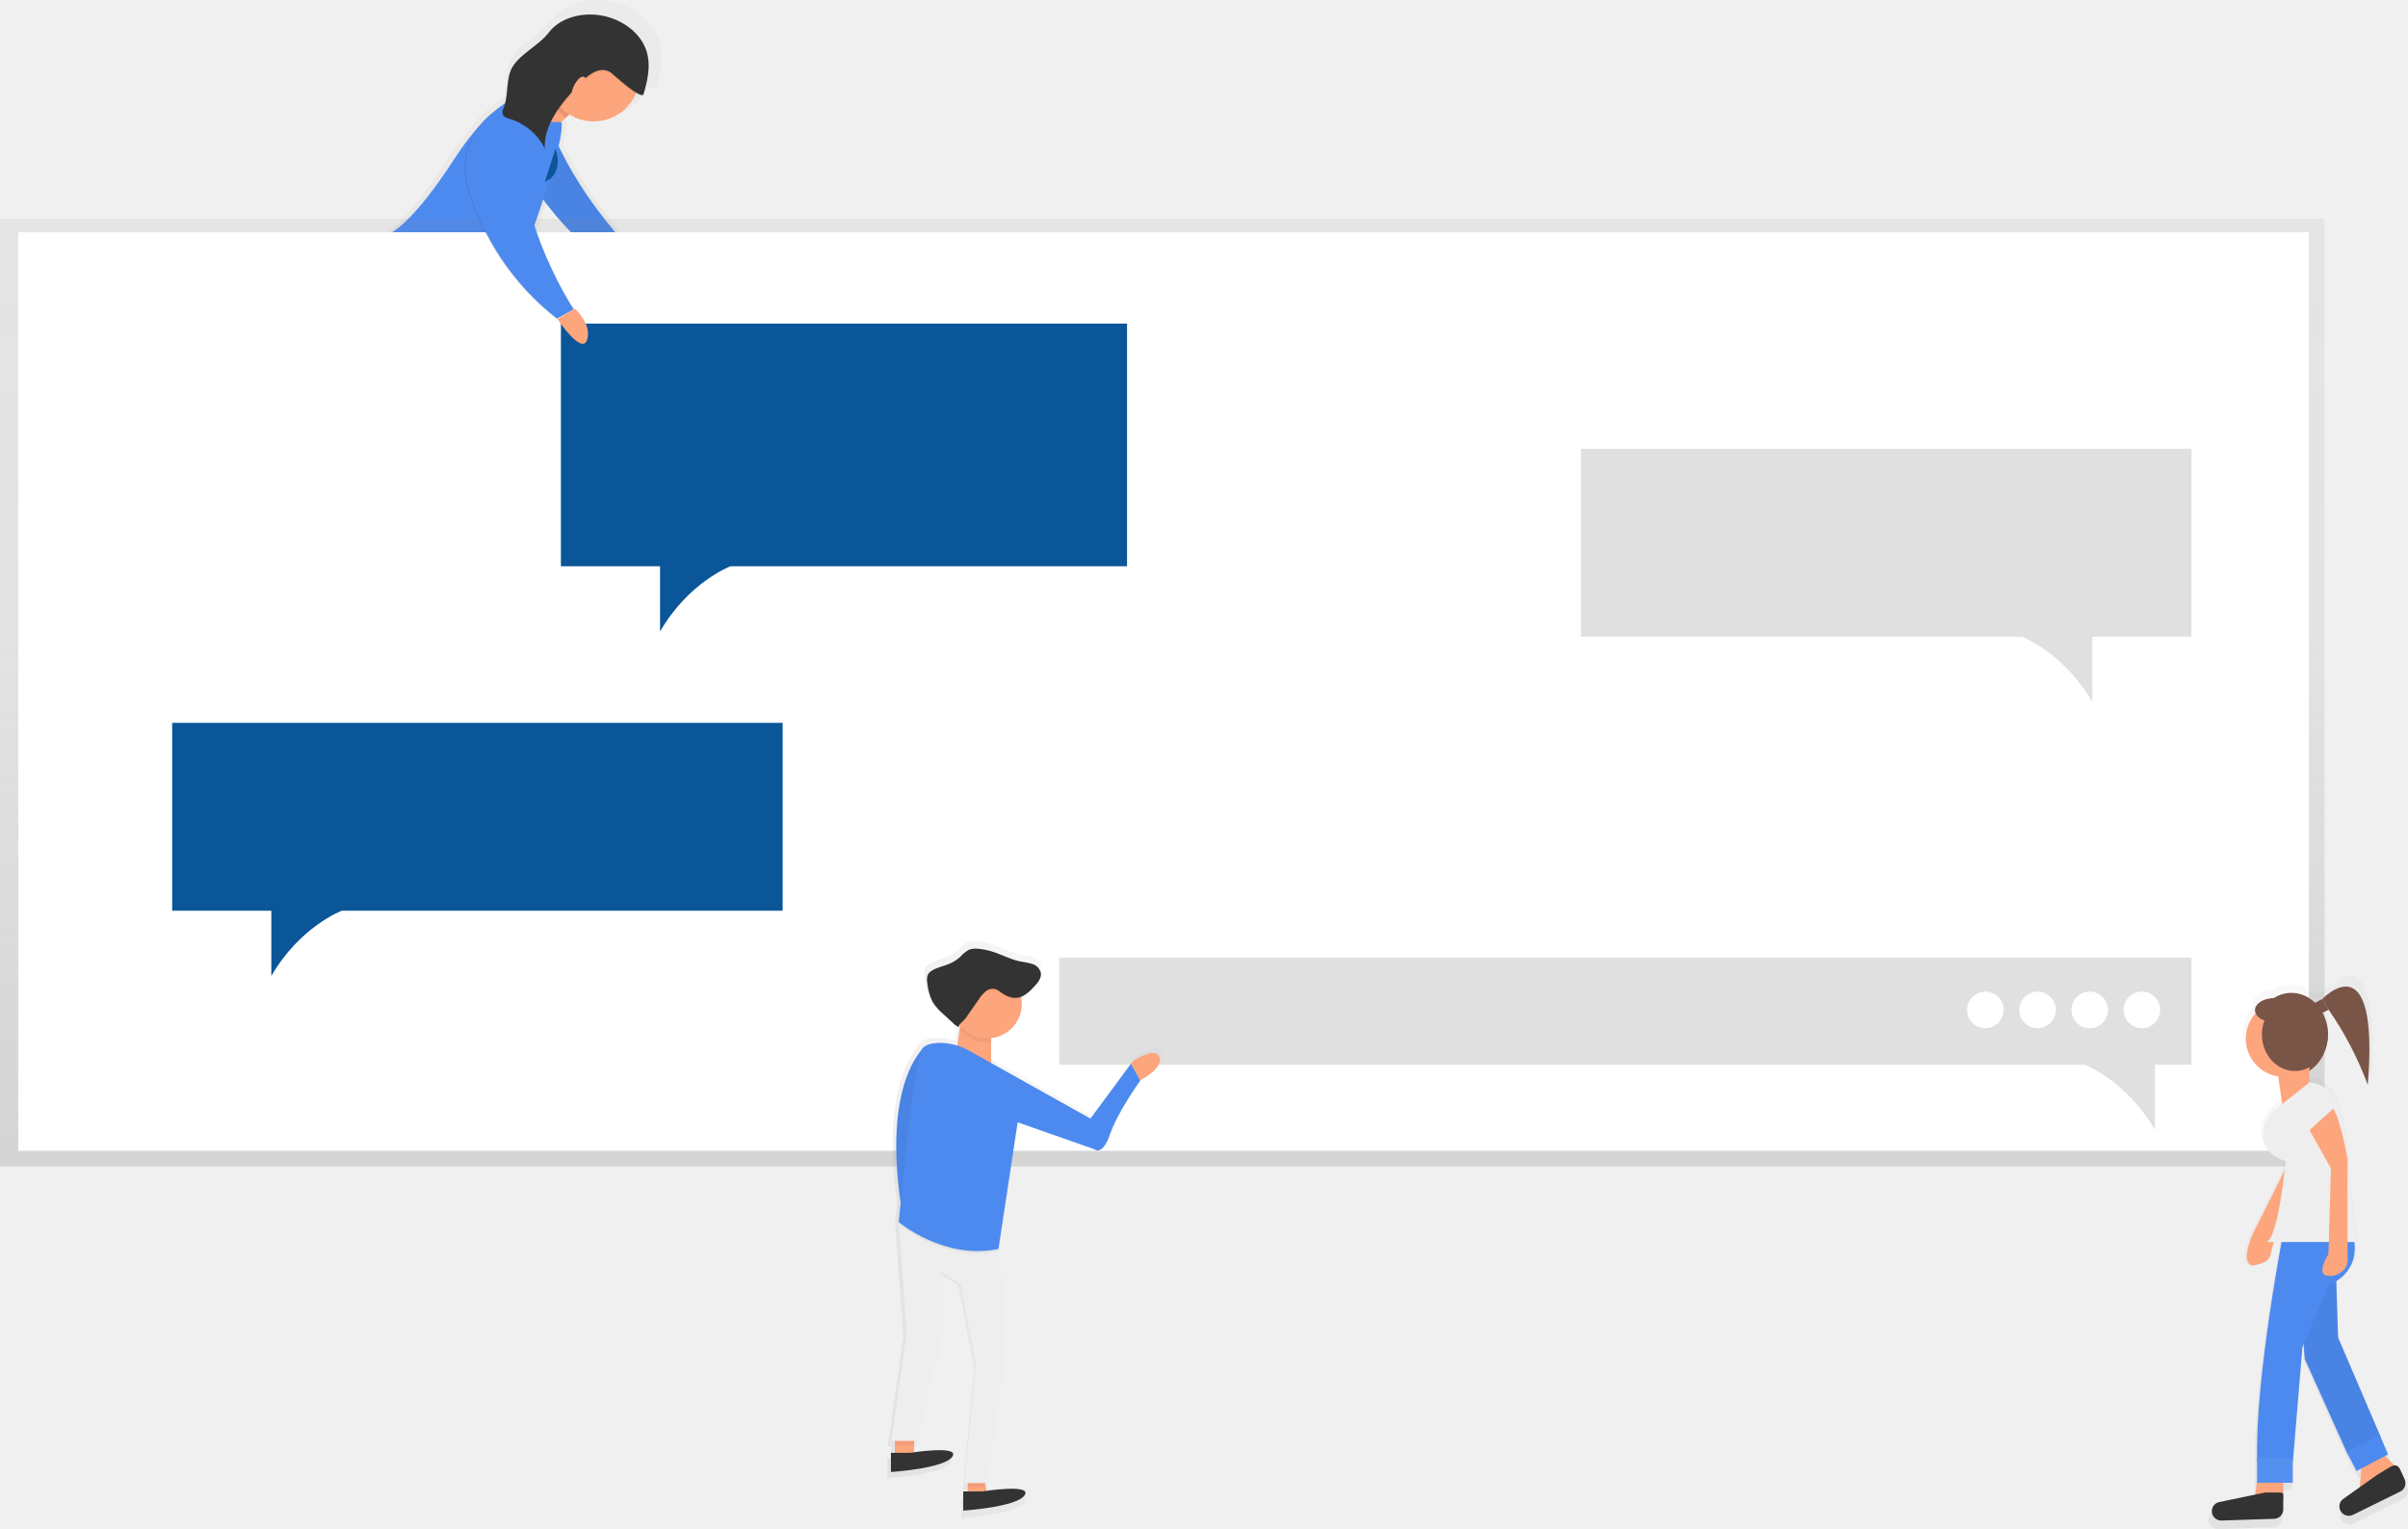
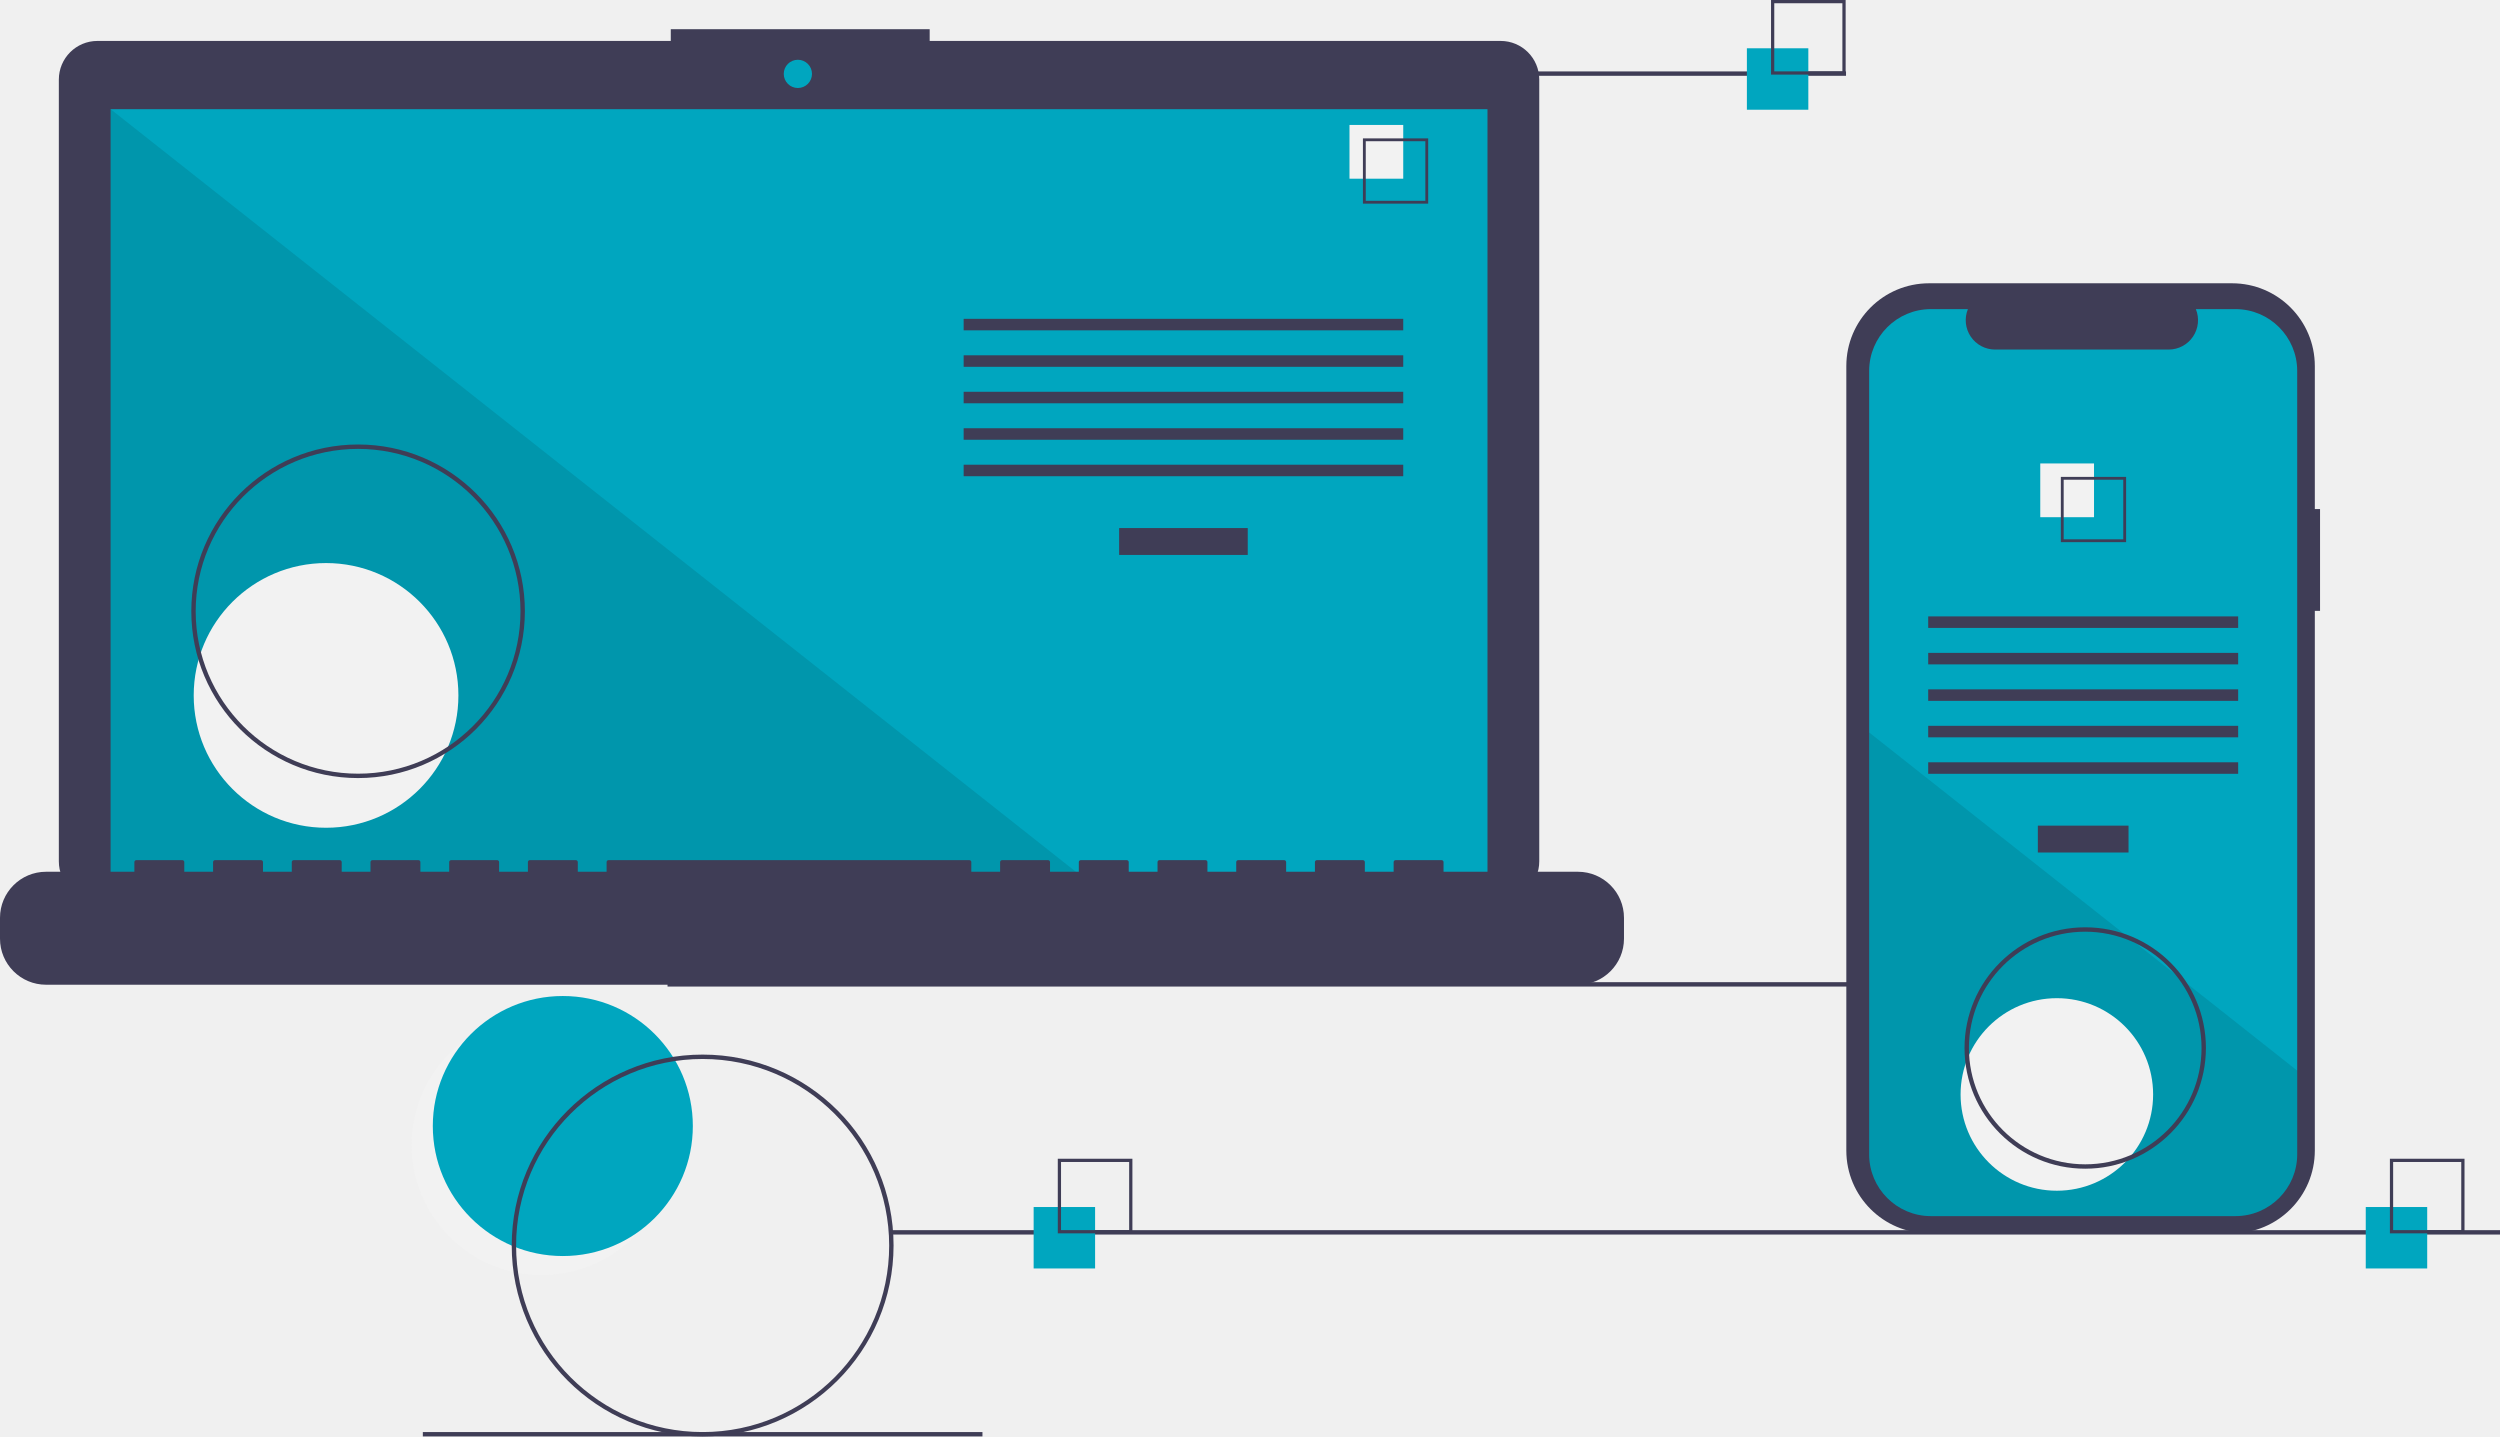
- <svg xmlns="http://www.w3.org/2000/svg" xmlns:xlink="http://www.w3.org/1999/xlink" id="95d739ec-b70d-49d7-99fc-b8ece31a16dc" data-name="Layer 1" width="923" height="585.89" viewBox="0 0 923 585.89">
-   <defs>
-     <linearGradient id="c4984e62-c3a2-4d63-a7f1-72d003cbf332" x1="337.02" y1="284.7" x2="337.02" y2="157.05" gradientUnits="userSpaceOnUse">
-       <stop offset="0" stop-color="gray" stop-opacity="0.25" />
-       <stop offset="0.54" stop-color="gray" stop-opacity="0.12" />
-       <stop offset="1" stop-color="gray" stop-opacity="0.1" />
-     </linearGradient>
-     <linearGradient id="ae1c94bd-8073-45d7-9d65-5e742daca578" x1="277.82" y1="250.69" x2="277.82" y2="249.92" xlink:href="#c4984e62-c3a2-4d63-a7f1-72d003cbf332" />
-     <linearGradient id="d81b2846-b84e-4cfc-aa5a-6d397f959497" x1="445.5" y1="447" x2="445.5" y2="83.79" xlink:href="#c4984e62-c3a2-4d63-a7f1-72d003cbf332" />
-     <linearGradient id="aa3e344a-b185-47a1-8d72-ce117b4596cd" x1="1022.23" y1="742.95" x2="1022.23" y2="530.74" xlink:href="#c4984e62-c3a2-4d63-a7f1-72d003cbf332" />
-     <linearGradient id="019be7ee-c174-4831-83df-34be516e09e3" x1="477.63" y1="628.29" x2="583.5" y2="628.29" xlink:href="#c4984e62-c3a2-4d63-a7f1-72d003cbf332" />
-   </defs>
-   <g opacity="0.5">
-     <path d="M353.32,212.24c1-4.57,1.57-8.3,1.16-10.18l-.41.06.63-.28,1.7-1.57.05,0,1.4-1.29a19.31,19.31,0,0,0,27.94-8.82c1.69,1,3,1.43,3.22.55a42.78,42.78,0,0,0,2.08-12.39,20.46,20.46,0,0,0-.47-4.45c-2.13-9.49-11.86-15.85-21.54-16.75-7.43-.69-15.55,1.62-20.05,7.57-3.9,5.16-11.57,8.62-15,14.1-2.77,4.42-1.91,10.35-3.22,15.44a45.57,45.57,0,0,0-4.1,3,29.19,29.19,0,0,0-7.93,7.86,112.53,112.53,0,0,0-9.26,12.42c-14.86,22.83-23.86,30.25-28.93,32.35l42.62.27a107.59,107.59,0,0,0,29,34.48l.26-.14.18.15,7.06-3.91a156.05,156.05,0,0,1-16.56-35.25c1-2.8,2.29-6.6,3.67-10.82,9.82,13.22,24.07,27.66,43.48,36.48l3.15-5.6S368.36,243.66,353.32,212.24Z" transform="translate(-137.5 -157.05)" fill="url(#c4984e62-c3a2-4d63-a7f1-72d003cbf332)" />
-     <path d="M280.61,250l-5.57,0S276.57,251.62,280.61,250Z" transform="translate(-137.5 -157.05)" fill="url(#ae1c94bd-8073-45d7-9d65-5e742daca578)" />
-   </g>
-   <path d="M343.34,230.23c9,12.88,22.71,27.77,42,36.56l2.87-5.11s-34-29.72-43.95-68.58l-1,.87C334.78,201.35,334.78,217.95,343.34,230.23Z" transform="translate(-137.5 -157.05)" fill="#4d8af0" />
-   <path d="M343.34,230.23c9,12.88,22.71,27.77,42,36.56l2.87-5.11s-34-29.72-43.95-68.58l-1,.87C334.78,201.35,334.78,217.95,343.34,230.23Z" transform="translate(-137.5 -157.05)" opacity="0.05" />
-   <polygon points="210.07 31.31 203.45 35.15 196.16 46.33 206.56 50.41 215.41 46.46 221.46 40.88 210.07 31.31" fill="#fda57d" />
-   <path d="M341.14,192.81s-12.48-1-29.44,25.08c-24.35,37.41-31.47,29.48-31.47,29.48l60.56.38s13.47-36.82,11.91-44C352.71,203.71,341.06,206,341.14,192.81Z" transform="translate(-137.5 -157.05)" fill="#4d8af0" />
-   <path d="M347.39,188.23c.73,5.29,2.77,11.17,7.12,13.88l3.24-3-10.36-10.9Z" transform="translate(-137.5 -157.05)" opacity="0.1" />
-   <circle cx="365.05" cy="185.94" r="17.65" transform="translate(39.3 392.75) rotate(-89.64)" fill="#fda57d" />
-   <path d="M384.22,193.39c1.38-4.87,2.58-10,1.47-15-1.95-8.66-10.82-14.46-19.65-15.28-6.78-.63-14.19,1.48-18.29,6.91-3.56,4.7-4.14,11.06-7.27,16.06-2.9,4.63-7.85,7.88-10,12.89a3.13,3.13,0,0,0-.3,2.19c.39,1.15,1.76,1.55,2.92,1.9a21.89,21.89,0,0,1,13.22,11.18c-.33-9.36,6.43-17.29,12.81-24.14,3-3.2,8-7.9,12.5-4.91C372.24,185.67,383.46,196.07,384.22,193.39Z" transform="translate(-137.5 -157.05)" opacity="0.1" />
-   <path d="M350.44,213.92s3.55,9.65-4.09,12.81" transform="translate(-137.5 -157.05)" fill="#0a5698" />
-   <rect y="83.79" width="891" height="363.21" fill="url(#d81b2846-b84e-4cfc-aa5a-6d397f959497)" />
-   <rect x="7" y="89" width="878" height="352" fill="#fff" />
-   <path d="M352.5,281.05v93h38v25c11-19,27-25,27-25h152v-93Z" transform="translate(-137.5 -157.05)" fill="#0a5698" />
-   <path d="M203.5,434.05v72h38v25c11-19,27-25,27-25h169v-72Z" transform="translate(-137.5 -157.05)" fill="#0a5698" />
-   <path d="M977.5,329.05v72h-38v25c-11-19-27-25-27-25h-169v-72Z" transform="translate(-137.5 -157.05)" fill="#e0e0e0" />
-   <path d="M977.5,524.05v41h-14v25c-11-19-27-25-27-25h-393v-41Z" transform="translate(-137.5 -157.05)" fill="#e0e0e0" />
-   <circle cx="821" cy="387" r="7" fill="#fff" />
-   <circle cx="801" cy="387" r="7" fill="#fff" />
-   <circle cx="781" cy="387" r="7" fill="#fff" />
-   <circle cx="761" cy="387" r="7" fill="#fff" />
-   <path d="M316.6,229a98.19,98.19,0,0,0,34,50.14l6.44-3.57s-27.42-40.68-19.14-80.34l-1.76.41A26.59,26.59,0,0,0,316.6,229Z" transform="translate(-137.5 -157.05)" opacity="0.1" />
-   <path d="M317,229a98.19,98.19,0,0,0,34,50.14l6.44-3.57S330,234.85,338.32,195.19l-1.76.41A26.59,26.59,0,0,0,317,229Z" transform="translate(-137.5 -157.05)" fill="#4d8af0" />
-   <path d="M384.22,193c1.38-4.87,2.58-10,1.47-15-1.95-8.66-10.82-14.46-19.65-15.28-6.78-.63-14.19,1.48-18.29,6.91-3.56,4.7-10.55,7.86-13.68,12.86-2.9,4.63-1.44,11.07-3.62,16.09a3.13,3.13,0,0,0-.3,2.19c.39,1.15,1.76,1.55,2.92,1.9a21.89,21.89,0,0,1,13.22,11.18c-.33-9.36,6.43-17.29,12.81-24.14,3-3.2,8-7.9,12.5-4.91C372.24,185.27,383.46,195.67,384.22,193Z" transform="translate(-137.5 -157.05)" fill="#333" />
-   <path d="M351.17,279.31s9.34,14,11.35,8-4.67-12-4.67-12Z" transform="translate(-137.5 -157.05)" fill="#fda57d" />
-   <ellipse cx="359.37" cy="190.7" rx="4.67" ry="2" transform="translate(-109.45 269.74) rotate(-63.43)" fill="#fda57d" />
-   <g opacity="0.5">
-     <path d="M1032.94,539.2c10.78,17.8,13.5,31.58,13.5,31.58,3.2-57-14.15-36.7-15.83-35.74l0-.07-5.8,3.35a13.34,13.34,0,0,0-9.33-3.93,13,13,0,0,0-7,2.07c-4.13.1-7.43,2.2-7.43,4.8a3.13,3.13,0,0,0,.26,1.22,15,15,0,0,0,8.95,24.95l1.53,10.88-2.42,1.9a13.37,13.37,0,0,0-5.16,9.69c-.23,4,1.43,8.64,9,11,0,0-.13,1.39-.38,3.59l-12.8,25.6s-5.12,11.73.37,12.08c7.89-1.37,6.52-4.46,7.55-7.21l.6-2h3c-2.45,13.4-10.45,59.48-9.65,86.62v7.85l-.51,3.89-14.74,4.42a3.71,3.71,0,0,0,1.19,7.26l20.83-.69a3.71,3.71,0,0,0,3.58-3.7V728H1016v-8.47l3.77-45.19.49-1.16.45,5.87,16.95,37.66,3.77,6.59,1.64-.88-.52,6.19-6.86,6a3.71,3.71,0,0,0-.95,4.32h0a3.71,3.71,0,0,0,5,1.8l18.7-9.2a3.71,3.71,0,0,0,1.74-4.85l-1.65-3.65a3.69,3.69,0,0,0-2.58-2.08l-3.54-3.54,1.22-.66-2.82-6.59-16.95-39.54-.7-22.26a15.07,15.07,0,0,0,7.14-15.41h1.09s-2.4-14-3.65-29.19l-.12-1.48V600s-.13-.72-.35-1.88c-1.33-15-3.39-27-14.63-28.33l-.08.07v-4.63a17,17,0,0,0,7.29-14.31,18.14,18.14,0,0,0-2.18-8.68l5.25-3Z" transform="translate(-137.5 -157.05)" fill="url(#aa3e344a-b185-47a1-8d72-ce117b4596cd)" />
-   </g>
-   <ellipse cx="878.33" cy="396.43" rx="13.98" ry="15.97" fill="#795548" />
-   <polygon points="875.2 566.37 875.2 574.59 864.24 574.59 865.15 567.59 875.2 566.37" fill="#fda57d" />
-   <path d="M1042.83,717l-.91,11h.61a17.6,17.6,0,0,0,11.7-4.45l3.21-2.86-8.22-8.22Z" transform="translate(-137.5 -157.05)" fill="#fda57d" />
-   <polygon points="882.5 508.85 883.41 520.72 899.85 557.24 912.63 550.85 896.2 512.5 895.28 483.29 880.67 483.29 882.5 508.85" fill="#4d8af0" />
-   <polygon points="882.5 508.85 883.41 520.72 899.85 557.24 912.63 550.85 896.2 512.5 895.28 483.29 880.67 483.29 882.5 508.85" opacity="0.05" />
-   <path d="M1016.35,599.26l-15.52,31s-5,11.38.36,11.71c7.65-1.33,6.32-4.33,7.32-7l9.66-33Z" transform="translate(-137.5 -157.05)" fill="#fda57d" />
-   <circle cx="875.45" cy="398.06" r="14.61" fill="#fda57d" />
-   <polygon points="885.24 419.38 875 424.72 872.46 406.6 885.24 406.6 885.24 419.38" fill="#fda57d" />
-   <path d="M1012.7,629.39s-11,56.6-10,87.65h13.69l3.65-43.82,10-23.74s13.69-4.56,9.13-20.09Z" transform="translate(-137.5 -157.05)" fill="#4d8af0" />
-   <rect x="865.15" y="558.7" width="13.69" height="9.49" fill="#4d8af0" />
-   <rect x="865.15" y="558.7" width="13.69" height="9.49" fill="#fff" opacity="0.05" />
-   <polygon points="899.48 556.39 903.28 563.69 915.37 557.32 912.14 549.82 899.48 556.39" fill="#4d8af0" />
-   <path d="M1005.06,729.14l-17.19,3.56a3.59,3.59,0,0,0-2.56,3.44h0a3.59,3.59,0,0,0,3.71,3.59l20.2-.67a3.59,3.59,0,0,0,3.47-3.59v-3.88c0-2,.39-2.59-1.59-2.59h-5A3.59,3.59,0,0,0,1005.06,729.14Z" transform="translate(-137.5 -157.05)" fill="#333" />
-   <path d="M1022.82,571.79l-12.9,10.15a13,13,0,0,0-5,9.4c-.22,3.9,1.39,8.38,8.69,10.66,0,0-2.74,29.22-7.3,31H1041s-2.33-13.53-3.53-28.3C1036.07,587.66,1035.06,573.26,1022.82,571.79Z" transform="translate(-137.5 -157.05)" fill="#eee" />
-   <path d="M1022.74,590.13l8.22,14.61L1030,637.6s-4.56,7.3-.91,8.22,9.13-1.83,8.22-7.3V601.08s-2.74-15.52-5.48-19.17Z" transform="translate(-137.5 -157.05)" fill="#fda57d" />
-   <path d="M1049,722l-13.56,9.61a3.59,3.59,0,0,0-.92,4.19h0a3.59,3.59,0,0,0,4.86,1.75l18.14-8.92a3.59,3.59,0,0,0,1.69-4.7l-1.6-3.54c-.82-1.81-1.8-2.2-3.61-1.38l-5,3C1048.68,722.14,1049.26,721.77,1049,722Z" transform="translate(-137.5 -157.05)" fill="#333" />
-   <polygon points="892.59 386.91 889.28 388.55 886.95 384.51 890.22 382.76 892.59 386.91" fill="#795548" />
-   <path d="M1027.72,539.82s21.92-23.1,17.37,33a129.42,129.42,0,0,0-15-28.82Z" transform="translate(-137.5 -157.05)" fill="#795548" />
-   <ellipse cx="879.66" cy="396.43" rx="12.65" ry="13.98" fill="#795548" />
-   <ellipse cx="871.84" cy="387.11" rx="7.49" ry="4.66" fill="#795548" />
-   <g opacity="0.5">
-     <path d="M583.33,560.38c-1.51-4.53-10.49,1.59-10.49,1.59l-.74,1-16,21.57L517.06,562.7v-9.78a13.58,13.58,0,0,0,11.88-15.8,14.73,14.73,0,0,0,5-4c1.36-1.45,2.82-3.2,2.68-5.13a3.56,3.56,0,0,0-.05-.92,4.92,4.92,0,0,0-3.34-3.38,31.8,31.8,0,0,0-4.86-1c-3.87-.76-7.37-2.78-11.15-3.93a25.37,25.37,0,0,0-5.27-1,7.68,7.68,0,0,0-3.79.42,13,13,0,0,0-3.25,2.67,14.78,14.78,0,0,1-4.26,2.77c-2.34,1-5,1.4-7.08,2.81a4.17,4.17,0,0,0-1.43,1.43,3.89,3.89,0,0,0-.38,2,10.19,10.19,0,0,0,.14,1.84,20.57,20.57,0,0,0,2.11,7.52,21.26,21.26,0,0,0,4.26,4.78l3.55,3.25a8,8,0,0,0,2.44,1.81,1.87,1.87,0,0,1,.55-1.34l-1.15,8a23.26,23.26,0,0,0-6.6-1c-3,0-6.07.51-7.4,2.57a2.85,2.85,0,0,0-.2.39c-4.16,4.94-13.7,20.94-8.09,59.79-.48,4.75-.77,7.76-.77,7.76l0,.48,0,.36.06.05,3.12,42.9-6,42.28h1.34v4.7h-1.51v7.55s21-1.34,24.16-6c2.65-3.9-10.54-2.37-15.1-1.73V713h.08v-1.59h1.59l6-28.69c6.21-10.74,3-37.58,3-37.58l7.55,4.53,6,31.54L506.49,728h1.34v3.27h-1.76v7.55s21-1.34,24.16-6c2.64-3.9-10.53-2.37-15.1-1.73l-.51-3h.92l6-42.28c3-11.45-1.08-45.07-1.62-49.37l7.49-49.45-.11-.14.11-.7,30.2,10.57s3,3,6.12-6c2.9-8.39,10.86-19.64,11.89-21.07l.11-.15S584.84,564.91,583.33,560.38Z" transform="translate(-137.5 -157.05)" fill="url(#019be7ee-c174-4831-83df-34be516e09e3)" />
-   </g>
-   <polygon points="342.99 550.68 342.99 558.03 350.34 558.03 350.34 547.74 342.99 550.68" fill="#fda57d" />
-   <polygon points="370.93 565.39 370.93 574.21 378.28 572.74 376.81 563.92 370.93 565.39" fill="#fda57d" />
-   <path d="M492.33,557.83s-17.56,13.15-8.9,64.62Z" transform="translate(-137.5 -157.05)" fill="#4d8af0" />
-   <path d="M492.33,557.83s-17.56,13.15-8.9,64.62Z" transform="translate(-137.5 -157.05)" opacity="0.05" />
-   <polygon points="377.63 569.88 376.89 565.47 371.01 566.94 371.01 569.88 377.63 569.88" opacity="0.05" />
-   <polygon points="343.07 553.71 350.42 553.71 350.42 549.29 343.07 552.23 343.07 553.71" opacity="0.05" />
-   <polygon points="368.15 392.04 366.68 402.33 379.91 409.69 379.91 394.98 368.15 392.04" fill="#fda57d" />
-   <path d="M479.18,709.21,485.06,668,482,625.39l38.23,10.29s4.74,36.6,1.63,48.52l-5.88,41.17h-8.82l4.41-45.58-5.88-30.72-7.35-4.41s3.1,26.14-2.94,36.6l-5.88,27.94Z" transform="translate(-137.5 -157.05)" fill="#eee" />
-   <path d="M581.95,562.16c-1.47-4.41-10.21,1.55-10.21,1.55l-.72,1,3.47,6.45.11-.15S583.42,566.57,581.95,562.16Z" transform="translate(-137.5 -157.05)" fill="#fda57d" />
-   <path d="M505.49,558.57s-11.76-3.1-14.7,1.47S482,626.21,482,626.21s17.48,14.7,38.23,10.29L527.54,588Z" transform="translate(-137.5 -157.05)" opacity="0.05" />
-   <path d="M555.48,585.69l-46.48-26a23.2,23.2,0,0,0-11-3c-2.94,0-5.92.5-7.2,2.5-2.94,4.57-8.82,66.17-8.82,66.17s17.48,14.7,38.23,10.29l7.35-48.52L557,597.45s2.94,2.94,6-5.8c2.82-8.17,10.57-19.12,11.57-20.52L571,564.69Z" transform="translate(-137.5 -157.05)" fill="#4d8af0" />
-   <path d="M505.45,551.38a13.21,13.21,0,0,0,10.41,5.07,13.36,13.36,0,0,0,1.47-.08V553.5l-11.76-2.94Z" transform="translate(-137.5 -157.05)" opacity="0.05" />
-   <circle cx="378.44" cy="384.69" r="13.23" fill="#fda57d" />
-   <path d="M479,713.78v7.35s20.42-1.31,23.53-5.88-16.17-1.47-16.17-1.47Z" transform="translate(-137.5 -157.05)" fill="#333" />
-   <path d="M506.71,728.57v7.35s20.42-1.31,23.53-5.88-16.17-1.47-16.17-1.47Z" transform="translate(-137.5 -157.05)" fill="#333" />
-   <path d="M507.55,547.81l5.17-7.4a12.64,12.64,0,0,1,2.62-3,4.28,4.28,0,0,1,3.77-.84,7.67,7.67,0,0,1,2.06,1.25c1.93,1.41,4.31,2.45,6.66,2s4.35-2.36,6.06-4.19c1.42-1.51,2.95-3.36,2.56-5.4A4.79,4.79,0,0,0,533.2,527a31,31,0,0,0-4.73-1c-3.77-.74-7.18-2.71-10.86-3.82a24.7,24.7,0,0,0-5.13-1,7.48,7.48,0,0,0-3.69.41,12.65,12.65,0,0,0-3.16,2.6,14.39,14.39,0,0,1-4.15,2.7c-2.28,1-4.82,1.37-6.89,2.73A4.06,4.06,0,0,0,493.2,531a5.32,5.32,0,0,0-.24,3.28,20,20,0,0,0,2.06,7.32,20.7,20.7,0,0,0,4.14,4.65l3.45,3.17a7.76,7.76,0,0,0,2.38,1.76C504.84,550.08,506.9,548.74,507.55,547.81Z" transform="translate(-137.5 -157.05)" opacity="0.05" />
-   <path d="M507.55,547.32l5.17-7.4a12.64,12.64,0,0,1,2.62-3,4.28,4.28,0,0,1,3.77-.84,7.67,7.67,0,0,1,2.06,1.25c1.93,1.41,4.31,2.45,6.66,2s4.35-2.36,6.06-4.19c1.42-1.51,2.95-3.36,2.56-5.4a4.79,4.79,0,0,0-3.25-3.29,31,31,0,0,0-4.73-1c-3.77-.74-7.18-2.71-10.86-3.82a24.7,24.7,0,0,0-5.13-1,7.48,7.48,0,0,0-3.69.41,12.65,12.65,0,0,0-3.16,2.6,14.39,14.39,0,0,1-4.15,2.7c-2.28,1-4.82,1.37-6.89,2.73a4.06,4.06,0,0,0-1.39,1.39,5.32,5.32,0,0,0-.24,3.28,20,20,0,0,0,2.06,7.32,20.7,20.7,0,0,0,4.14,4.65l3.45,3.17a7.76,7.76,0,0,0,2.38,1.76C504.84,549.59,506.9,548.25,507.55,547.32Z" transform="translate(-137.5 -157.05)" fill="#333" />
+ <svg xmlns="http://www.w3.org/2000/svg" id="b6117b06-2b45-45bc-b789-4a82ab6612dd" data-name="Layer 1" width="1139.171" height="654.543" viewBox="0 0 1139.171 654.543">
+   <circle cx="246.827" cy="521.765" r="59.243" fill="#f2f2f2" />
+   <circle cx="256.46" cy="513.095" r="59.243" fill="#00a6bf" />
+   <rect x="304.171" y="447.543" width="733" height="2" fill="#3f3d56" />
+   <path d="M714.207,141.381H454.038v-5.362h-117.971v5.362H74.825a17.599,17.599,0,0,0-17.599,17.599V515.231a17.599,17.599,0,0,0,17.599,17.599H714.207a17.599,17.599,0,0,0,17.599-17.599V158.979A17.599,17.599,0,0,0,714.207,141.381Z" transform="translate(-30.41456 -122.7284)" fill="#3f3d56" />
+   <rect x="50.406" y="49.754" width="627.391" height="353.913" fill="#00a6bf" />
+   <circle cx="363.565" cy="33.667" r="6.435" fill="#00a6bf" />
+   <polygon points="498.374 403.667 50.406 403.667 50.406 49.754 498.374 403.667" opacity="0.1" />
+   <circle cx="148.574" cy="316.876" r="60.307" fill="#f2f2f2" />
+   <rect x="509.953" y="240.622" width="58.605" height="12.246" fill="#3f3d56" />
+   <rect x="439.102" y="145.279" width="200.307" height="5.248" fill="#3f3d56" />
+   <rect x="439.102" y="161.898" width="200.307" height="5.248" fill="#3f3d56" />
+   <rect x="439.102" y="178.518" width="200.307" height="5.248" fill="#3f3d56" />
+   <rect x="439.102" y="195.137" width="200.307" height="5.248" fill="#3f3d56" />
+   <rect x="439.102" y="211.756" width="200.307" height="5.248" fill="#3f3d56" />
+   <rect x="614.917" y="56.934" width="24.492" height="24.492" fill="#f2f2f2" />
+   <path d="M681.195,215.525h-29.74v-29.74h29.74Zm-28.447-1.293h27.154V187.078H652.748Z" transform="translate(-30.41456 -122.7284)" fill="#3f3d56" />
+   <path d="M749.422,519.96H688.192v-4.412a.875.875,0,0,0-.875-.875h-20.993a.875.875,0,0,0-.875.875v4.412H652.329v-4.412a.875.875,0,0,0-.875-.875H630.462a.875.875,0,0,0-.875.875v4.412H616.467v-4.412a.875.875,0,0,0-.875-.875H594.599a.875.875,0,0,0-.875.875v4.412H580.604v-4.412a.875.875,0,0,0-.875-.875H558.736a.875.875,0,0,0-.875.875v4.412H544.741v-4.412a.875.875,0,0,0-.875-.875H522.873a.875.875,0,0,0-.875.875v4.412H508.878v-4.412a.875.875,0,0,0-.875-.875h-20.993a.875.875,0,0,0-.875.875v4.412H473.015v-4.412a.875.875,0,0,0-.875-.875H307.696a.875.875,0,0,0-.875.875v4.412H293.701v-4.412a.875.875,0,0,0-.875-.875H271.833a.875.875,0,0,0-.875.875v4.412H257.838v-4.412a.875.875,0,0,0-.875-.875h-20.993a.875.875,0,0,0-.875.875v4.412H221.975v-4.412a.875.875,0,0,0-.875-.875H200.107a.875.875,0,0,0-.875.875v4.412H186.112v-4.412a.875.875,0,0,0-.875-.875H164.244a.875.875,0,0,0-.875.875v4.412H150.249v-4.412a.875.875,0,0,0-.875-.875H128.381a.875.875,0,0,0-.875.875v4.412H114.386v-4.412a.875.875,0,0,0-.875-.875H92.519a.875.875,0,0,0-.875.875v4.412H51.407a20.993,20.993,0,0,0-20.993,20.993v9.492A20.993,20.993,0,0,0,51.407,571.438H749.422a20.993,20.993,0,0,0,20.993-20.993v-9.492A20.993,20.993,0,0,0,749.422,519.96Z" transform="translate(-30.41456 -122.7284)" fill="#3f3d56" />
+   <path d="M193.586,477.272a76,76,0,1,1,76-76A76.086,76.086,0,0,1,193.586,477.272Zm0-150a74,74,0,1,0,74,74A74.084,74.084,0,0,0,193.586,327.272Z" transform="translate(-30.41456 -122.7284)" fill="#3f3d56" />
+   <rect x="586.171" y="32.543" width="255" height="2" fill="#3f3d56" />
+   <rect x="406.171" y="560.543" width="733" height="2" fill="#3f3d56" />
+   <rect x="192.672" y="652.543" width="255" height="2" fill="#3f3d56" />
+   <rect x="471" y="550" width="28" height="28" fill="#00a6bf" />
+   <path d="M546.415,684.728h-34v-34h34Zm-32.522-1.478H544.936V652.207H513.893Z" transform="translate(-30.41456 -122.7284)" fill="#3f3d56" />
+   <rect x="796" y="22" width="28" height="28" fill="#00a6bf" />
+   <path d="M871.415,156.728h-34v-34h34Zm-32.522-1.478H869.936V124.207H838.893Z" transform="translate(-30.41456 -122.7284)" fill="#3f3d56" />
+   <rect x="1078" y="550" width="28" height="28" fill="#00a6bf" />
+   <path d="M1153.415,684.728h-34v-34h34Zm-32.522-1.478h31.043V652.207h-31.043Z" transform="translate(-30.41456 -122.7284)" fill="#3f3d56" />
+   <path d="M1087.586,354.687h-2.379V289.525a37.714,37.714,0,0,0-37.714-37.714H909.44A37.714,37.714,0,0,0,871.726,289.525V647.006A37.714,37.714,0,0,0,909.44,684.72h138.053a37.714,37.714,0,0,0,37.714-37.714V401.07h2.379Z" transform="translate(-30.41456 -122.7284)" fill="#3f3d56" />
+   <path d="M1077.176,291.742v356.96a28.165,28.165,0,0,1-28.16,28.17H910.296a28.165,28.165,0,0,1-28.16-28.17v-356.96a28.163,28.163,0,0,1,28.16-28.16h16.83a13.379,13.379,0,0,0,12.39,18.43h79.09a13.379,13.379,0,0,0,12.39-18.43h18.02A28.163,28.163,0,0,1,1077.176,291.742Z" transform="translate(-30.41456 -122.7284)" fill="#00a6bf" />
+   <rect x="928.58" y="376.218" width="41.324" height="12.246" fill="#3f3d56" />
+   <rect x="878.621" y="280.875" width="141.24" height="5.248" fill="#3f3d56" />
+   <rect x="878.621" y="297.494" width="141.24" height="5.248" fill="#3f3d56" />
+   <rect x="878.621" y="314.114" width="141.24" height="5.248" fill="#3f3d56" />
+   <rect x="878.621" y="330.733" width="141.24" height="5.248" fill="#3f3d56" />
+   <rect x="878.621" y="347.352" width="141.24" height="5.248" fill="#3f3d56" />
+   <rect x="929.684" y="211.179" width="24.492" height="24.492" fill="#f2f2f2" />
+   <path d="M969.474,340.032v29.74h29.74v-29.74Zm28.45,28.45h-27.16v-27.16h27.16Z" transform="translate(-30.41456 -122.7284)" fill="#3f3d56" />
+   <path d="M1077.176,610.582v38.12a28.165,28.165,0,0,1-28.16,28.17H910.296a28.165,28.165,0,0,1-28.16-28.17v-192.21l116.87,92.33,2,1.58,21.74,17.17,2.03,1.61Z" transform="translate(-30.41456 -122.7284)" opacity="0.1" />
+   <circle cx="937.241" cy="498.707" r="43.868" fill="#f2f2f2" />
+   <path d="M350.586,777.272a87,87,0,1,1,87-87A87.099,87.099,0,0,1,350.586,777.272Zm0-172a85,85,0,1,0,85,85A85.096,85.096,0,0,0,350.586,605.272Z" transform="translate(-30.41456 -122.7284)" fill="#3f3d56" />
+   <path d="M980.586,655.272a55,55,0,1,1,55-55A55.062,55.062,0,0,1,980.586,655.272Zm0-108a53,53,0,1,0,53,53A53.06,53.06,0,0,0,980.586,547.272Z" transform="translate(-30.41456 -122.7284)" fill="#3f3d56" />
</svg>
